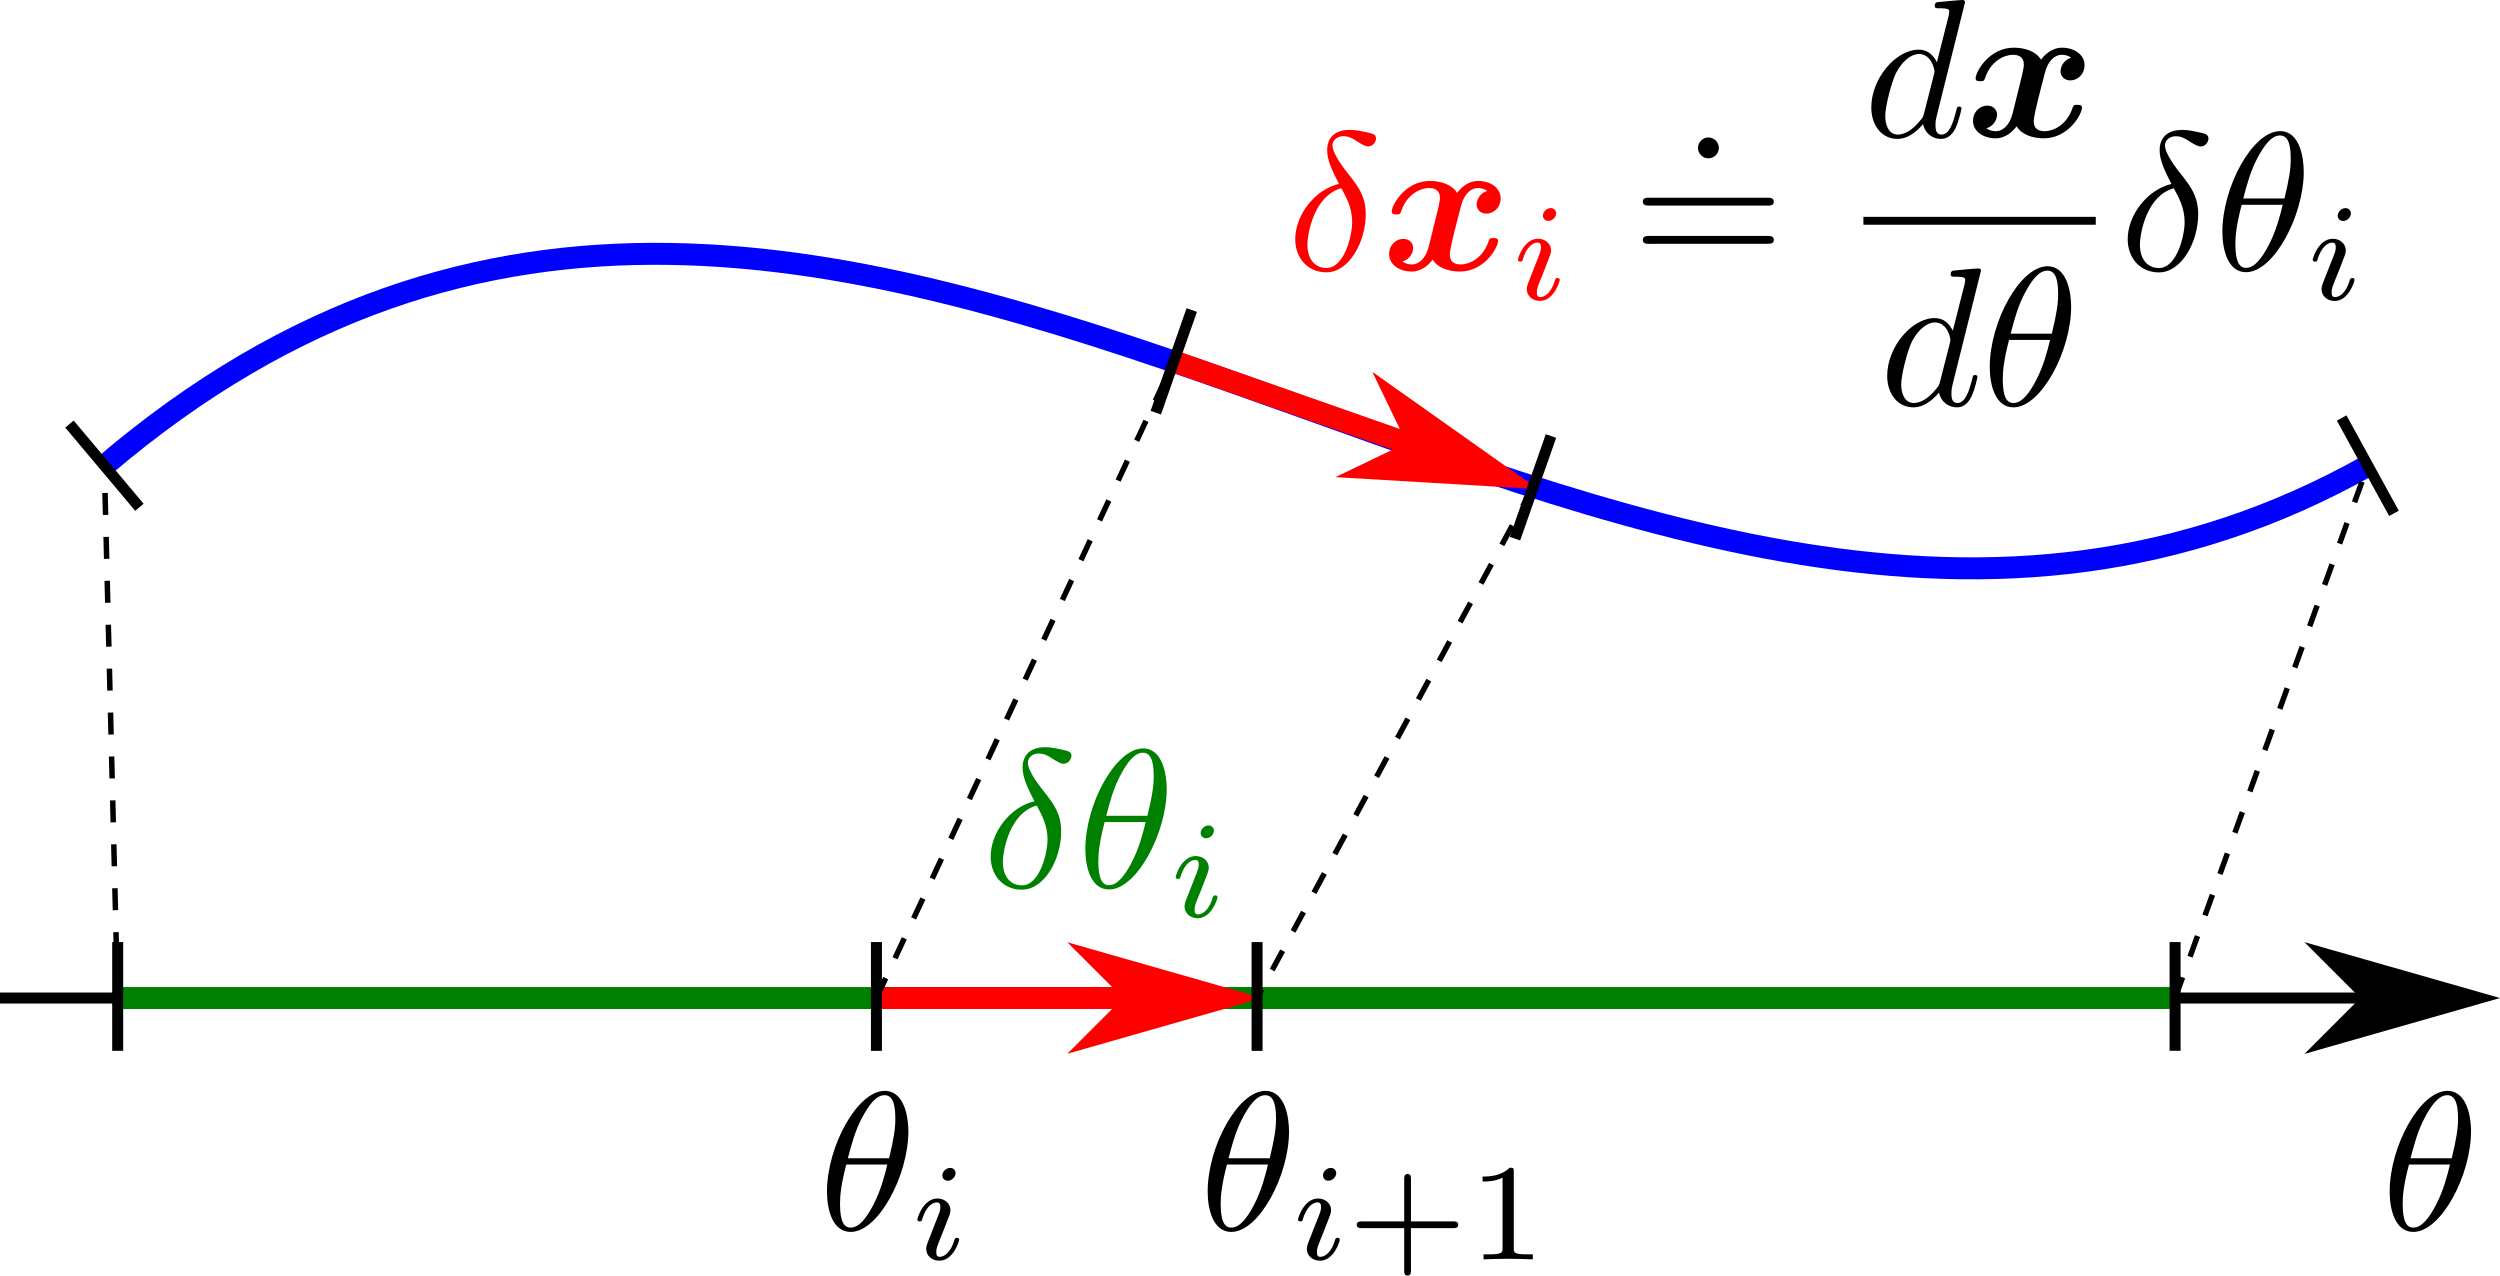
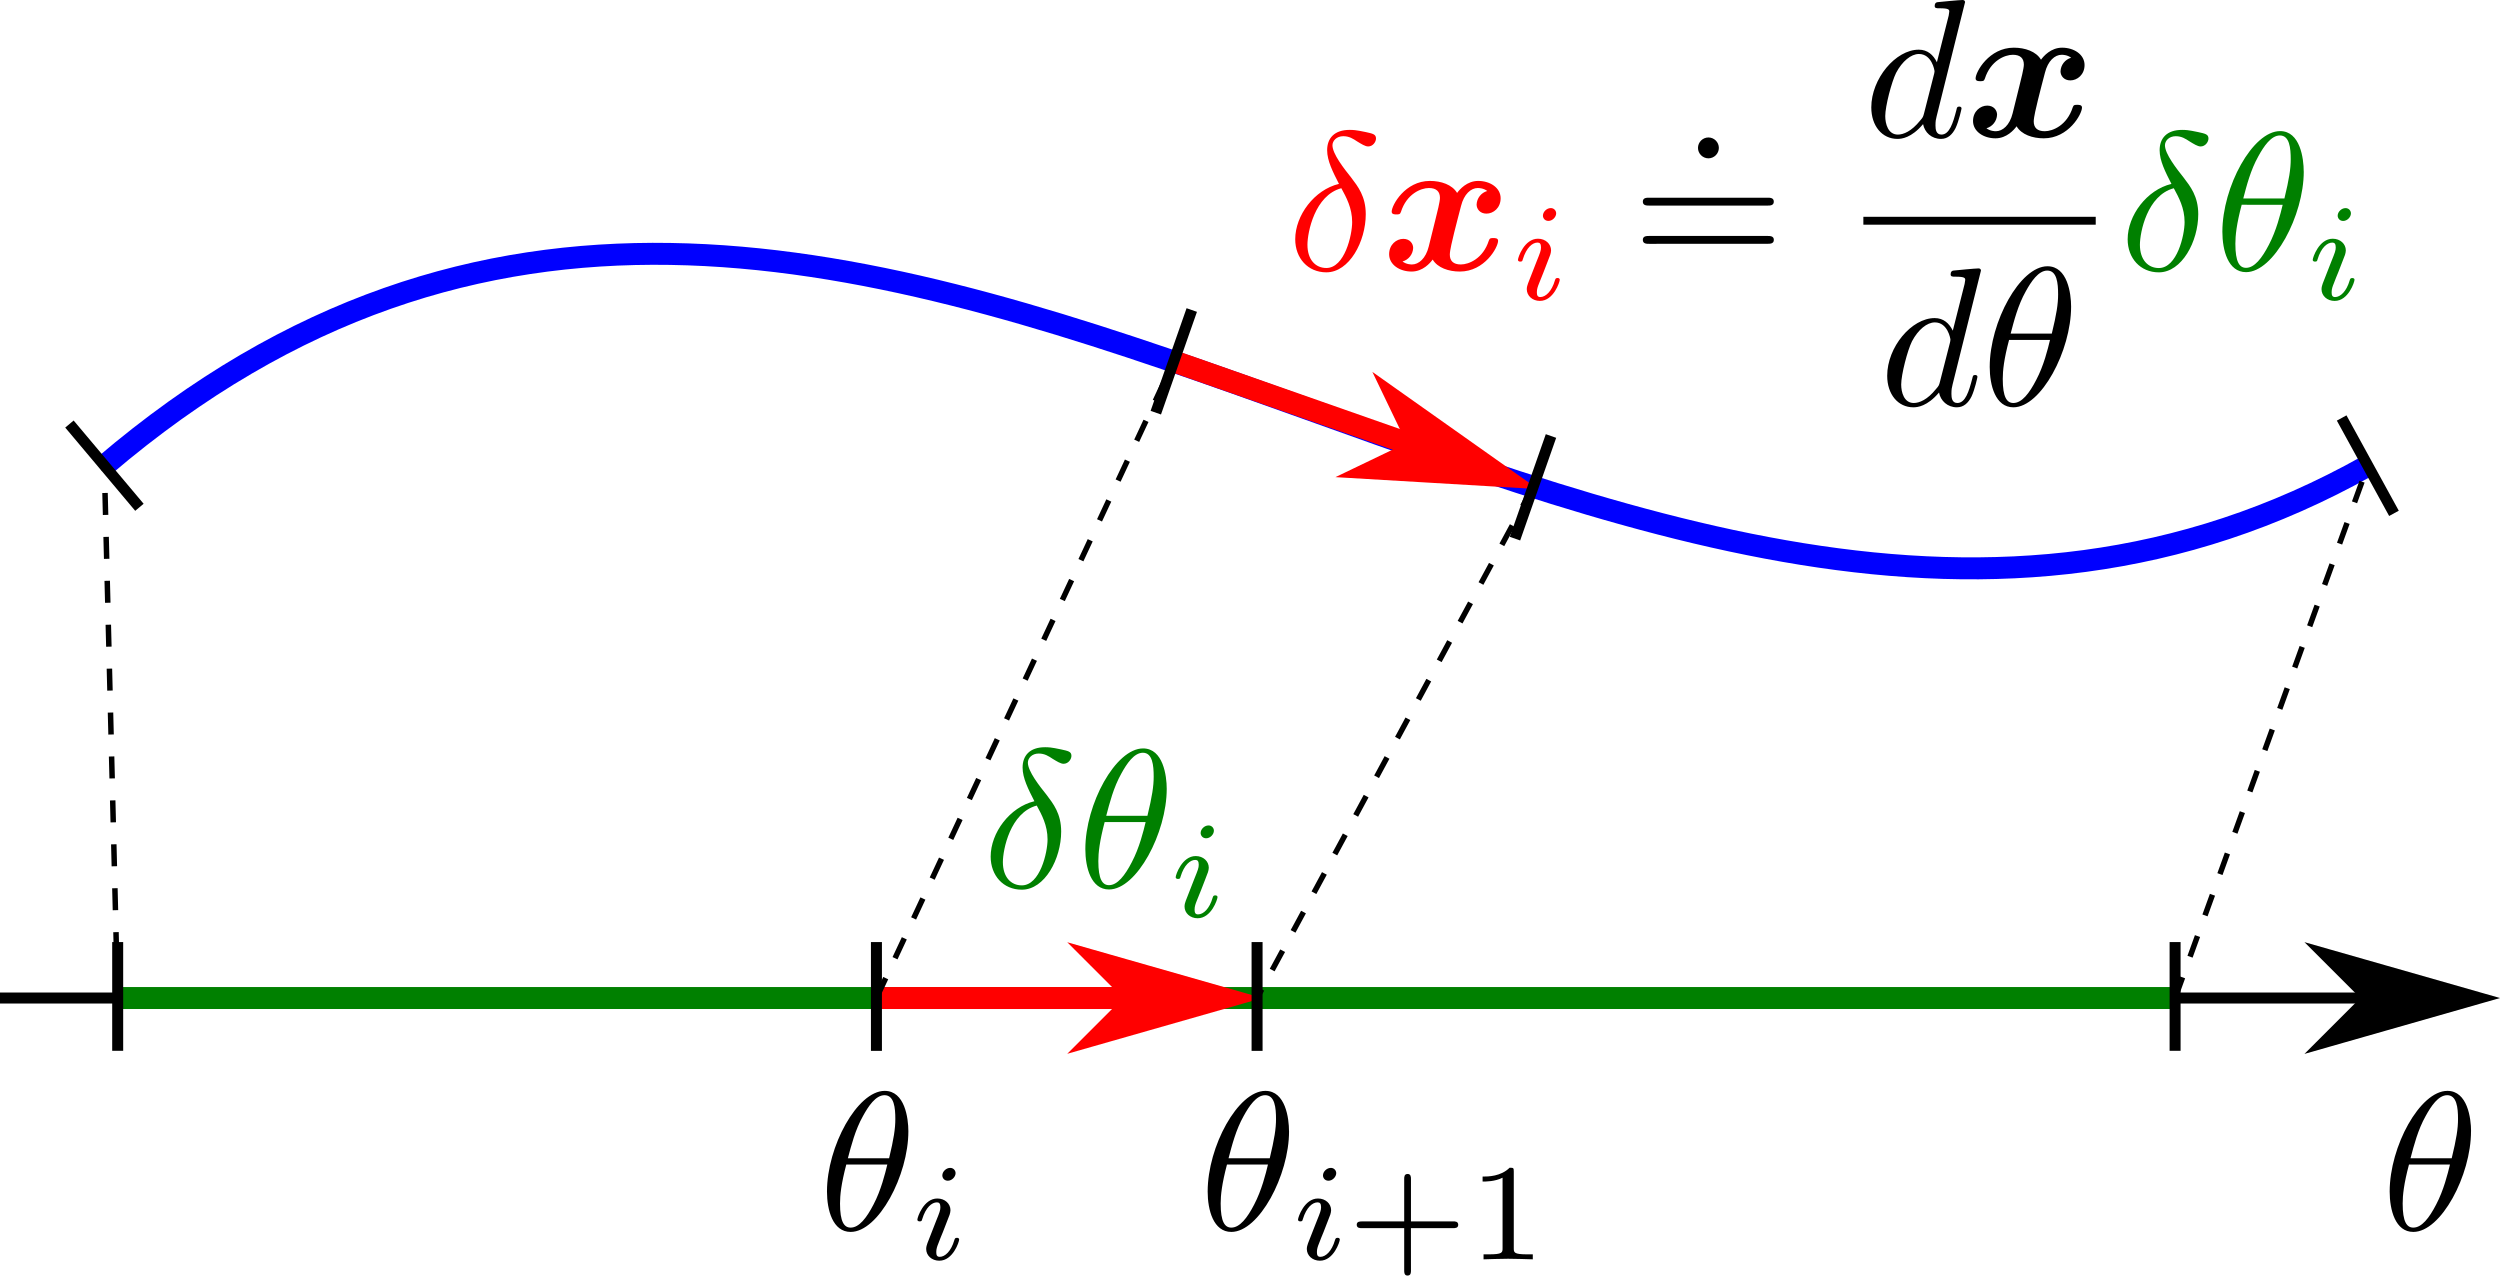
- <svg xmlns="http://www.w3.org/2000/svg" width="227.554" height="116.105" viewBox="0 0 60.207 30.719" xml:space="preserve">
+ <svg xmlns="http://www.w3.org/2000/svg" xml:space="preserve" viewBox="0 0 60.207 30.719" height="116.105" width="227.554">
  <defs>
    <marker id="a" overflow="visible" orient="auto">
      <path d="m-10 0-4 4L0 0l-14-4Z" fill-rule="evenodd" stroke="#000" stroke-width=".8pt" />
    </marker>
    <marker id="b" overflow="visible" orient="auto">
      <path d="m-4 0-2 2 7-2-7-2Z" fill="red" fill-rule="evenodd" stroke="red" stroke-width=".4pt" />
    </marker>
    <marker id="c" overflow="visible" orient="auto">
      <path d="m-4 0-2 2 7-2-7-2Z" fill="red" fill-rule="evenodd" stroke="red" stroke-width=".4pt" />
    </marker>
  </defs>
  <path d="M-134.445 822.365h59.693" color="#000" marker-end="url(#a)" stroke="#000" style="isolation:auto;mix-blend-mode:normal;fill:none;stroke-width:.265;shape-rendering:auto" transform="translate(134.445 -798.33)" />
  <path d="M-131.593 822.365h49.538" color="#000" stroke="green" stroke-width=".529" style="isolation:auto;mix-blend-mode:normal;fill:none;shape-rendering:auto" transform="translate(134.445 -798.33)" />
  <path d="M-131.931 809.545c18.17-15.49 36.34 10.205 54.51 0" color="#000" stroke="#00f" stroke-width=".529" style="isolation:auto;mix-blend-mode:normal;fill:none;shape-rendering:auto" transform="translate(134.445 -798.33)" />
  <g stroke="#000" style="fill:none;shape-rendering:auto" color="#000">
    <path d="M14.076 340.725v9.9M9.684 293.574l6.37 7.578M201.347 340.725v9.9M216.508 293.023l4.761 8.68" style="isolation:auto;mix-blend-mode:normal" transform="translate(-.89 -67.462) scale(.26458)" />
  </g>
  <path d="M-113.354 822.365h8.27" color="#000" marker-end="url(#b)" stroke="red" stroke-width=".529" style="isolation:auto;mix-blend-mode:normal;fill:none;marker-end:url(#b);shape-rendering:auto" transform="translate(134.445 -798.33)" />
  <path d="m-106.191 807.027 7.804 2.737" color="#000" marker-end="url(#c)" stroke="red" stroke-width=".529" style="isolation:auto;mix-blend-mode:normal;fill:none;shape-rendering:auto" transform="translate(134.445 -798.33)" />
  <path d="M-113.338 821.018v2.619M-105.744 805.796l-.866 2.472M-104.171 821.018v2.619M-97.093 808.83l-.867 2.472" color="#000" style="isolation:auto;mix-blend-mode:normal;fill:none;stroke:#000;stroke-width:.265;shape-rendering:auto" transform="translate(134.445 -798.33)" />
  <path d="m-113.338 822.365 7.161-15.333M-97.522 810.055l-6.649 12.31M-131.612 822.365l-.32-12.82M-82.063 822.365l4.641-12.82" color="#000" style="isolation:auto;mix-blend-mode:normal;fill:none;stroke:#000;stroke-width:.132;stroke-dasharray:.529,.529;shape-rendering:auto" transform="translate(134.445 -798.33)" />
  <g fill="green">
    <path d="M24.91 19.296c-.592.142-1.052.759-1.052 1.333 0 .455.303.797.75.797.554 0 .948-.745.948-1.4 0-.432-.19-.669-.35-.882-.172-.214-.452-.57-.452-.778 0-.105.095-.219.261-.219.143 0 .238.062.337.128.095.057.19.119.261.119.119 0 .19-.114.19-.19 0-.104-.076-.118-.247-.156-.247-.053-.313-.053-.389-.053-.37 0-.54.204-.54.49 0 .255.137.521.284.81zm.058.104c.118.218.26.474.26.816 0 .313-.18 1.106-.62 1.106-.262 0-.456-.2-.456-.56 0-.3.175-1.191.816-1.362zM28.098 18.997c0-.314-.086-.973-.57-.973-.66 0-1.39 1.338-1.39 2.424 0 .446.138.973.57.973.668 0 1.39-1.362 1.39-2.424zm-1.457.65c.08-.304.176-.684.365-1.02.128-.233.304-.499.518-.499.232 0 .26.304.26.574 0 .233-.037.475-.151.945zm.949.151c-.052.219-.152.622-.332.964-.166.322-.347.555-.55.555-.157 0-.257-.138-.257-.58 0-.198.029-.474.152-.939zM29.234 20.005a.127.127 0 0 0-.133-.126c-.09 0-.186.086-.186.182 0 .057.044.127.133.127.097 0 .186-.093.186-.183zm-.677 1.687c-.014.043-.03.083-.03.14 0 .156.133.282.315.282.332 0 .479-.458.479-.508 0-.043-.044-.043-.054-.043-.046 0-.05.02-.063.056-.076.266-.222.402-.352.402-.066 0-.083-.043-.083-.116 0-.077.024-.14.053-.213.034-.09.07-.18.107-.266.03-.08.15-.382.162-.421a.4.4 0 0 0 .02-.107c0-.156-.132-.282-.315-.282-.329 0-.482.452-.482.508 0 .043.047.043.057.043.046 0 .05-.016.06-.053.086-.285.232-.405.355-.405.053 0 .083.027.083.116 0 .077-.02.126-.103.332z" />
  </g>
  <g stroke-linejoin="round" stroke-miterlimit="100000" stroke-width="1.5">
    <path d="M21.876 27.244c0-.314-.085-.973-.57-.973-.659 0-1.39 1.338-1.39 2.424 0 .446.138.973.57.973.669 0 1.39-1.362 1.39-2.424zm-1.457.65c.081-.304.176-.684.366-1.02.128-.233.303-.499.517-.499.232 0 .26.304.26.574 0 .233-.037.475-.15.945zm.95.151c-.053.219-.152.622-.333.964-.166.322-.346.555-.55.555-.157 0-.256-.138-.256-.58 0-.198.028-.474.151-.939zM23.013 28.252a.127.127 0 0 0-.133-.126c-.09 0-.186.086-.186.182 0 .057.043.127.133.127.096 0 .186-.093.186-.183zm-.678 1.687c-.013.043-.03.083-.03.14 0 .156.133.282.316.282.332 0 .478-.458.478-.508 0-.043-.043-.043-.053-.043-.047 0-.05.02-.063.056-.077.266-.223.402-.352.402-.067 0-.083-.043-.083-.116 0-.077.023-.14.053-.213.033-.09.07-.18.106-.266.03-.08.15-.382.163-.421a.4.4 0 0 0 .02-.107c0-.156-.133-.282-.316-.282-.329 0-.481.452-.481.508 0 .043.046.043.056.043.047 0 .05-.016.06-.053.086-.285.232-.405.355-.405.053 0 .083.027.083.116 0 .077-.02.126-.103.332zM59.51 27.244c0-.314-.086-.973-.57-.973-.66 0-1.39 1.338-1.39 2.424 0 .446.137.973.569.973.669 0 1.39-1.362 1.39-2.424zm-1.458.65c.081-.304.176-.684.366-1.02.128-.233.303-.499.517-.499.232 0 .261.304.261.574 0 .233-.038.475-.152.945zm.95.151c-.053.219-.152.622-.333.964-.166.322-.346.555-.55.555-.157 0-.256-.138-.256-.58 0-.198.028-.474.152-.939zM31.043 27.244c0-.314-.085-.973-.569-.973-.66 0-1.39 1.338-1.39 2.424 0 .446.138.973.57.973.668 0 1.39-1.362 1.39-2.424zm-1.456.65c.08-.304.175-.684.365-1.02.128-.233.304-.499.517-.499.233 0 .261.304.261.574 0 .233-.038.475-.151.945zm.949.151c-.052.219-.152.622-.332.964-.166.322-.347.555-.55.555-.157 0-.257-.138-.257-.58 0-.198.029-.474.152-.939zM32.18 28.252a.127.127 0 0 0-.133-.126c-.09 0-.186.086-.186.182 0 .057.043.127.133.127.096 0 .186-.093.186-.183zm-.678 1.687c-.013.043-.03.083-.03.14 0 .156.133.282.316.282.332 0 .478-.458.478-.508 0-.043-.043-.043-.053-.043-.046 0-.05.02-.063.056-.076.266-.223.402-.352.402-.067 0-.083-.043-.083-.116 0-.077.023-.14.053-.213.033-.09.07-.18.106-.266.03-.08.15-.382.163-.421a.4.4 0 0 0 .02-.107c0-.156-.133-.282-.316-.282-.328 0-.481.452-.481.508 0 .043.046.043.056.043.047 0 .05-.016.06-.053.086-.285.233-.405.355-.405.054 0 .084.027.084.116 0 .077-.02.126-.103.332zM33.979 29.577h1.016c.043 0 .123 0 .123-.08 0-.083-.076-.083-.123-.083H33.98v-1.02c0-.043 0-.122-.08-.122-.083 0-.083.076-.083.123v1.02h-1.02c-.043 0-.123 0-.123.079 0 .083.077.083.123.083h1.02v1.02c0 .043 0 .122.08.122.083 0 .083-.076.083-.122zM36.456 28.215c0-.09-.007-.093-.1-.093-.213.21-.515.213-.651.213v.12c.08 0 .299 0 .481-.093v1.693c0 .11 0 .153-.332.153h-.126v.12c.06-.003.468-.014.591-.014.103 0 .522.01.595.014v-.12h-.126c-.332 0-.332-.043-.332-.153z" />
  </g>
  <g fill="red" color="#000">
    <path d="M125.24 271.714c-2.242.538-3.981 2.87-3.981 5.04 0 1.72 1.148 3.012 2.833 3.012 2.098 0 3.587-2.816 3.587-5.29 0-1.632-.717-2.529-1.327-3.336-.646-.807-1.704-2.152-1.704-2.94 0-.395.359-.826.987-.826.538 0 .896.233 1.273.484.358.216.717.449.986.449.448 0 .717-.43.717-.718 0-.394-.287-.448-.932-.591-.933-.198-1.184-.198-1.47-.198-1.4 0-2.045.772-2.045 1.848 0 .968.52 1.972 1.076 3.066zm.215.395c.449.824.986 1.793.986 3.084 0 1.184-.681 4.178-2.349 4.178-.986 0-1.721-.753-1.721-2.116 0-1.13.663-4.5 3.084-5.146zM138.737 272.36a1.34 1.34 0 0 0-.968 1.237c0 .395.304.825.896.825.628 0 1.291-.52 1.291-1.398 0-.95-.95-1.579-2.044-1.579-1.022 0-1.686.772-1.919 1.094-.448-.753-1.452-1.094-2.474-1.094-2.26 0-3.48 2.206-3.48 2.798 0 .251.27.251.431.251.215 0 .34 0 .412-.233.52-1.632 1.812-2.17 2.547-2.17.681 0 1.004.323 1.004.897 0 .34-.25 1.327-.412 1.972l-.61 2.457c-.269 1.094-.915 1.632-1.524 1.632-.09 0-.502 0-.861-.27a1.34 1.34 0 0 0 .968-1.236c0-.395-.305-.825-.896-.825-.628 0-1.292.52-1.292 1.398 0 .95.95 1.578 2.045 1.578 1.022 0 1.685-.77 1.919-1.093.448.753 1.452 1.093 2.474 1.093 2.26 0 3.48-2.205 3.48-2.797 0-.251-.27-.251-.431-.251-.215 0-.34 0-.413.233-.52 1.632-1.81 2.17-2.546 2.17-.681 0-1.004-.323-1.004-.897 0-.376.233-1.327.394-1.99.126-.467.538-2.152.628-2.44.269-1.075.897-1.631 1.524-1.631.09 0 .502 0 .861.269zM145.01 274.395a.48.48 0 0 0-.502-.477c-.34 0-.703.326-.703.69 0 .214.163.477.502.477.364 0 .703-.351.703-.69zm-2.56 6.377c-.051.163-.114.314-.114.527 0 .59.502 1.067 1.193 1.067 1.255 0 1.807-1.732 1.807-1.92 0-.164-.163-.164-.2-.164-.176 0-.189.076-.239.214-.289 1.004-.841 1.519-1.33 1.519-.252 0-.314-.164-.314-.44 0-.288.088-.527.2-.803.126-.339.264-.678.402-1.004.113-.302.565-1.444.615-1.595a1.51 1.51 0 0 0 .076-.401c0-.59-.503-1.067-1.193-1.067-1.243 0-1.82 1.707-1.82 1.92 0 .164.176.164.213.164.176 0 .189-.063.226-.201.327-1.08.879-1.532 1.343-1.532.201 0 .314.1.314.44 0 .288-.075.477-.389 1.255z" style="isolation:auto;mix-blend-mode:normal" transform="translate(-.89 -67.462) scale(.26458)" />
  </g>
-   <g stroke-linejoin="round" stroke-miterlimit="100000">
-     <g stroke-width="1.5">
-       <path d="M41.395 3.562a.253.253 0 0 0-.251-.252.253.253 0 0 0-.252.252c0 .137.114.251.252.251a.253.253 0 0 0 .251-.251zM42.558 4.951c.07 0 .16 0 .16-.095s-.09-.095-.156-.095H39.72c-.066 0-.156 0-.156.095s.09.095.161.095zm.004.92c.067 0 .157 0 .157-.094 0-.095-.09-.095-.161-.095h-2.833c-.071 0-.161 0-.161.095s.09.095.156.095zM47.324.052c0-.005 0-.052-.062-.052-.07 0-.522.043-.602.052-.038.005-.067.029-.067.09 0 .057.043.057.114.057.228 0 .237.033.237.08l-.014.096-.284 1.124c-.086-.175-.223-.303-.437-.303-.555 0-1.143.697-1.143 1.39 0 .446.26.759.63.759.095 0 .333-.019.617-.356.038.2.204.356.432.356.166 0 .275-.11.351-.261.08-.17.143-.46.143-.47 0-.047-.043-.047-.057-.047-.048 0-.053.019-.067.085-.08.309-.166.589-.36.589-.128 0-.143-.124-.143-.219 0-.114.01-.147.029-.227zm-.987 2.676c-.024.086-.024.095-.095.176-.209.26-.403.337-.536.337-.237 0-.304-.261-.304-.446 0-.238.152-.821.261-1.04.147-.28.361-.455.55-.455.31 0 .376.39.376.418 0 .028-.01.057-.015.08zM49.88 1.39a.354.354 0 0 0-.257.328c0 .104.08.218.237.218.166 0 .342-.138.342-.37 0-.252-.252-.418-.541-.418-.27 0-.446.204-.508.29-.118-.2-.384-.29-.655-.29-.597 0-.92.584-.92.74 0 .067.071.067.114.067.057 0 .09 0 .109-.062.138-.432.48-.574.674-.574.18 0 .265.085.265.237 0 .09-.066.351-.109.522l-.161.65c-.071.29-.242.432-.403.432-.024 0-.133 0-.228-.071a.354.354 0 0 0 .256-.328c0-.104-.08-.218-.237-.218-.166 0-.342.138-.342.37 0 .252.252.418.541.418.27 0 .446-.204.508-.29.118.2.384.29.655.29.597 0 .92-.584.92-.74 0-.067-.071-.067-.114-.067-.057 0-.09 0-.109.062-.138.432-.48.574-.674.574-.18 0-.265-.085-.265-.237 0-.1.061-.351.104-.527.033-.123.142-.57.166-.645.071-.285.237-.432.403-.432.024 0 .133 0 .228.071z" />
-     </g>
-     <path d="M44.876 5.222h5.596v.19h-5.596z" />
-     <g stroke-width="1.5">
-       <path d="M47.708 6.517c0-.005 0-.052-.062-.052-.071 0-.522.042-.603.052-.038.004-.066.028-.066.09 0 .057.043.057.114.057.228 0 .237.033.237.08l-.014.095-.285 1.125c-.085-.176-.223-.304-.436-.304-.555 0-1.144.698-1.144 1.39 0 .446.261.76.631.76.095 0 .332-.02.617-.356.038.199.204.356.432.356.166 0 .275-.11.35-.261.082-.171.143-.46.143-.47 0-.048-.042-.048-.057-.048-.047 0-.052.02-.066.086-.08.308-.166.588-.36.588-.129 0-.143-.123-.143-.218 0-.114.01-.147.028-.228zm-.987 2.676c-.024.085-.024.095-.095.175-.209.261-.403.337-.536.337-.237 0-.304-.26-.304-.446 0-.237.152-.82.261-1.039.147-.28.36-.455.55-.455.309 0 .375.389.375.417 0 .029-.01.057-.014.08zM49.879 7.385c0-.313-.086-.973-.57-.973-.66 0-1.39 1.338-1.39 2.425 0 .446.138.973.57.973.668 0 1.39-1.362 1.39-2.425zm-1.457.65c.08-.304.176-.683.365-1.02.128-.233.304-.498.517-.498.233 0 .261.303.261.574 0 .232-.038.474-.151.944zm.949.152c-.052.218-.152.621-.332.963-.166.323-.347.555-.55.555-.157 0-.257-.137-.257-.579 0-.199.029-.474.152-.94zM52.294 4.43c-.593.142-1.053.758-1.053 1.332 0 .456.304.798.75.798.555 0 .948-.745.948-1.4 0-.432-.19-.67-.35-.883-.171-.213-.451-.569-.451-.778 0-.104.095-.218.26-.218.143 0 .238.062.337.128.095.057.19.119.261.119.119 0 .19-.114.19-.19 0-.104-.076-.119-.247-.157-.246-.052-.313-.052-.389-.052-.37 0-.54.204-.54.489 0 .256.137.522.284.811zm.057.104c.119.218.261.474.261.816 0 .313-.18 1.105-.621 1.105-.261 0-.456-.2-.456-.56 0-.299.176-1.19.816-1.361zM55.48 4.13c0-.313-.085-.972-.569-.972-.659 0-1.39 1.338-1.39 2.424 0 .446.138.973.57.973.669 0 1.39-1.362 1.39-2.425zm-1.456.65c.08-.303.176-.683.366-1.02.128-.232.303-.498.517-.498.232 0 .26.304.26.574 0 .233-.037.475-.151.944zm.95.152c-.053.219-.153.622-.333.963-.166.323-.346.556-.55.556-.157 0-.257-.138-.257-.58 0-.199.029-.474.152-.939zM56.617 5.139a.127.127 0 0 0-.133-.127c-.09 0-.186.087-.186.183 0 .056.043.126.133.126.096 0 .186-.093.186-.182zm-.678 1.687c-.013.043-.03.083-.03.14 0 .155.133.282.316.282.332 0 .478-.459.478-.509 0-.043-.043-.043-.053-.043-.046 0-.05.02-.063.057-.076.265-.222.402-.352.402-.066 0-.083-.044-.083-.117 0-.076.023-.14.053-.212.033-.09.07-.18.106-.266.03-.08.15-.382.163-.422a.4.4 0 0 0 .02-.106c0-.156-.133-.282-.315-.282-.33 0-.482.451-.482.508 0 .043.046.043.056.043.047 0 .05-.017.06-.053.087-.286.233-.405.356-.405.053 0 .083.026.083.116 0 .076-.02.126-.103.332z" />
-     </g>
+   <g stroke-width="1.5" style="stroke-linejoin:round;stroke-miterlimit:100000">
+     <path d="M41.395 3.562a.253.253 0 0 0-.251-.252.253.253 0 0 0-.252.252c0 .137.114.251.252.251a.253.253 0 0 0 .251-.251zM42.558 4.951c.07 0 .16 0 .16-.095s-.09-.095-.156-.095H39.72c-.066 0-.156 0-.156.095s.09.095.161.095zm.004.92c.067 0 .157 0 .157-.094 0-.095-.09-.095-.161-.095h-2.833c-.071 0-.161 0-.161.095s.09.095.156.095zM47.324.052c0-.005 0-.052-.062-.052-.07 0-.522.043-.602.052-.038.005-.067.029-.067.09 0 .057.043.057.114.057.228 0 .237.033.237.08l-.014.096-.284 1.124c-.086-.175-.223-.303-.437-.303-.555 0-1.143.697-1.143 1.39 0 .446.26.759.63.759.095 0 .333-.019.617-.356.038.2.204.356.432.356.166 0 .275-.11.351-.261.08-.17.143-.46.143-.47 0-.047-.043-.047-.057-.047-.048 0-.053.019-.067.085-.08.309-.166.589-.36.589-.128 0-.143-.124-.143-.219 0-.114.01-.147.029-.227zm-.987 2.676c-.024.086-.024.095-.095.176-.209.26-.403.337-.536.337-.237 0-.304-.261-.304-.446 0-.238.152-.821.261-1.04.147-.28.361-.455.55-.455.31 0 .376.39.376.418 0 .028-.01.057-.015.08zM49.88 1.39a.354.354 0 0 0-.257.328c0 .104.08.218.237.218.166 0 .342-.138.342-.37 0-.252-.252-.418-.541-.418-.27 0-.446.204-.508.29-.118-.2-.384-.29-.655-.29-.597 0-.92.584-.92.74 0 .067.071.067.114.067.057 0 .09 0 .109-.062.138-.432.48-.574.674-.574.18 0 .265.085.265.237 0 .09-.066.351-.109.522l-.161.65c-.071.29-.242.432-.403.432-.024 0-.133 0-.228-.071a.354.354 0 0 0 .256-.328c0-.104-.08-.218-.237-.218-.166 0-.342.138-.342.37 0 .252.252.418.541.418.27 0 .446-.204.508-.29.118.2.384.29.655.29.597 0 .92-.584.92-.74 0-.067-.071-.067-.114-.067-.057 0-.09 0-.109.062-.138.432-.48.574-.674.574-.18 0-.265-.085-.265-.237 0-.1.061-.351.104-.527.033-.123.142-.57.166-.645.071-.285.237-.432.403-.432.024 0 .133 0 .228.071z" />
  </g>
+   <path style="stroke-width:.265;stroke-linejoin:round;stroke-miterlimit:100000" d="M-89.57 803.551h5.596v.19h-5.596z" transform="translate(134.445 -798.33)" />
+   <path d="M-86.738 804.846c0-.005 0-.052-.061-.052-.072 0-.522.043-.603.052-.038.005-.066.029-.066.09 0 .057.042.057.113.057.228 0 .238.033.238.08l-.015.096-.284 1.124c-.086-.175-.223-.303-.437-.303-.555 0-1.143.697-1.143 1.39 0 .446.26.759.63.759.096 0 .333-.02.618-.356.038.2.204.356.431.356.166 0 .276-.11.352-.261.08-.17.142-.46.142-.47 0-.047-.043-.047-.057-.047-.048 0-.052.019-.067.085-.08.309-.166.589-.36.589-.128 0-.142-.124-.142-.219 0-.114.009-.147.028-.227zm-.987 2.676c-.023.085-.023.095-.095.176-.208.26-.403.337-.536.337-.237 0-.303-.261-.303-.446 0-.238.151-.821.26-1.04.148-.28.361-.455.551-.455.308 0 .375.389.375.417 0 .029-.01.057-.014.081zM-84.567 805.714c0-.313-.085-.972-.57-.972-.659 0-1.39 1.338-1.39 2.424 0 .446.138.973.57.973.669 0 1.39-1.362 1.39-2.425zm-1.456.65c.08-.303.175-.683.365-1.02.128-.232.304-.498.517-.498.233 0 .261.304.261.574 0 .233-.038.475-.152.944zm.948.152c-.052.219-.151.622-.332.963-.166.323-.346.556-.55.556-.157 0-.256-.138-.256-.58 0-.199.028-.474.152-.939z" style="stroke-width:.397;stroke-linejoin:round;stroke-miterlimit:100000" transform="translate(134.445 -798.33)" />
+   <path d="M-82.151 802.759c-.593.142-1.054.759-1.054 1.333 0 .455.304.797.75.797.555 0 .95-.745.95-1.4 0-.432-.19-.669-.352-.882-.17-.214-.45-.57-.45-.778 0-.105.094-.219.26-.219.143 0 .237.062.337.128.095.057.19.119.261.119.119 0 .19-.114.19-.19 0-.104-.076-.118-.247-.156-.247-.053-.313-.053-.389-.053-.37 0-.54.204-.54.49 0 .255.137.521.284.81zm.057.104c.118.218.26.474.26.816 0 .313-.18 1.106-.62 1.106-.262 0-.456-.2-.456-.56 0-.3.175-1.191.816-1.362zM-78.965 802.46c0-.313-.085-.973-.569-.973-.66 0-1.39 1.338-1.39 2.425 0 .446.137.972.57.972.668 0 1.39-1.361 1.39-2.424zm-1.456.65c.08-.304.175-.683.365-1.02.128-.233.304-.498.517-.498.233 0 .261.303.261.574 0 .232-.038.474-.152.944zm.949.152c-.052.218-.152.621-.332.963-.166.322-.347.555-.55.555-.157 0-.257-.138-.257-.579 0-.2.028-.474.152-.94zM-77.828 803.468a.127.127 0 0 0-.133-.126c-.09 0-.186.086-.186.182 0 .057.043.127.133.127.096 0 .186-.093.186-.183zm-.678 1.687c-.013.043-.03.083-.03.14 0 .156.133.282.316.282.332 0 .478-.458.478-.508 0-.043-.043-.043-.053-.043-.047 0-.05.02-.063.056-.077.266-.223.402-.352.402-.067 0-.083-.043-.083-.116 0-.077.023-.14.053-.213.033-.09.07-.18.106-.266.03-.08.15-.382.163-.421a.398.398 0 0 0 .02-.107c0-.156-.133-.282-.316-.282-.329 0-.481.452-.481.508 0 .043.046.043.056.043.046 0 .05-.016.06-.053.086-.285.232-.405.355-.405.053 0 .083.027.083.116 0 .077-.02.126-.103.332z" style="font-variation-settings:normal;opacity:1;vector-effect:none;fill:green;fill-opacity:1;stroke-width:.265;stroke-linecap:butt;stroke-linejoin:miter;stroke-miterlimit:4;stroke-dasharray:none;stroke-dashoffset:0;stroke-opacity:1;-inkscape-stroke:none;stop-color:#000;stop-opacity:1" transform="translate(134.445 -798.33)" />
</svg>
